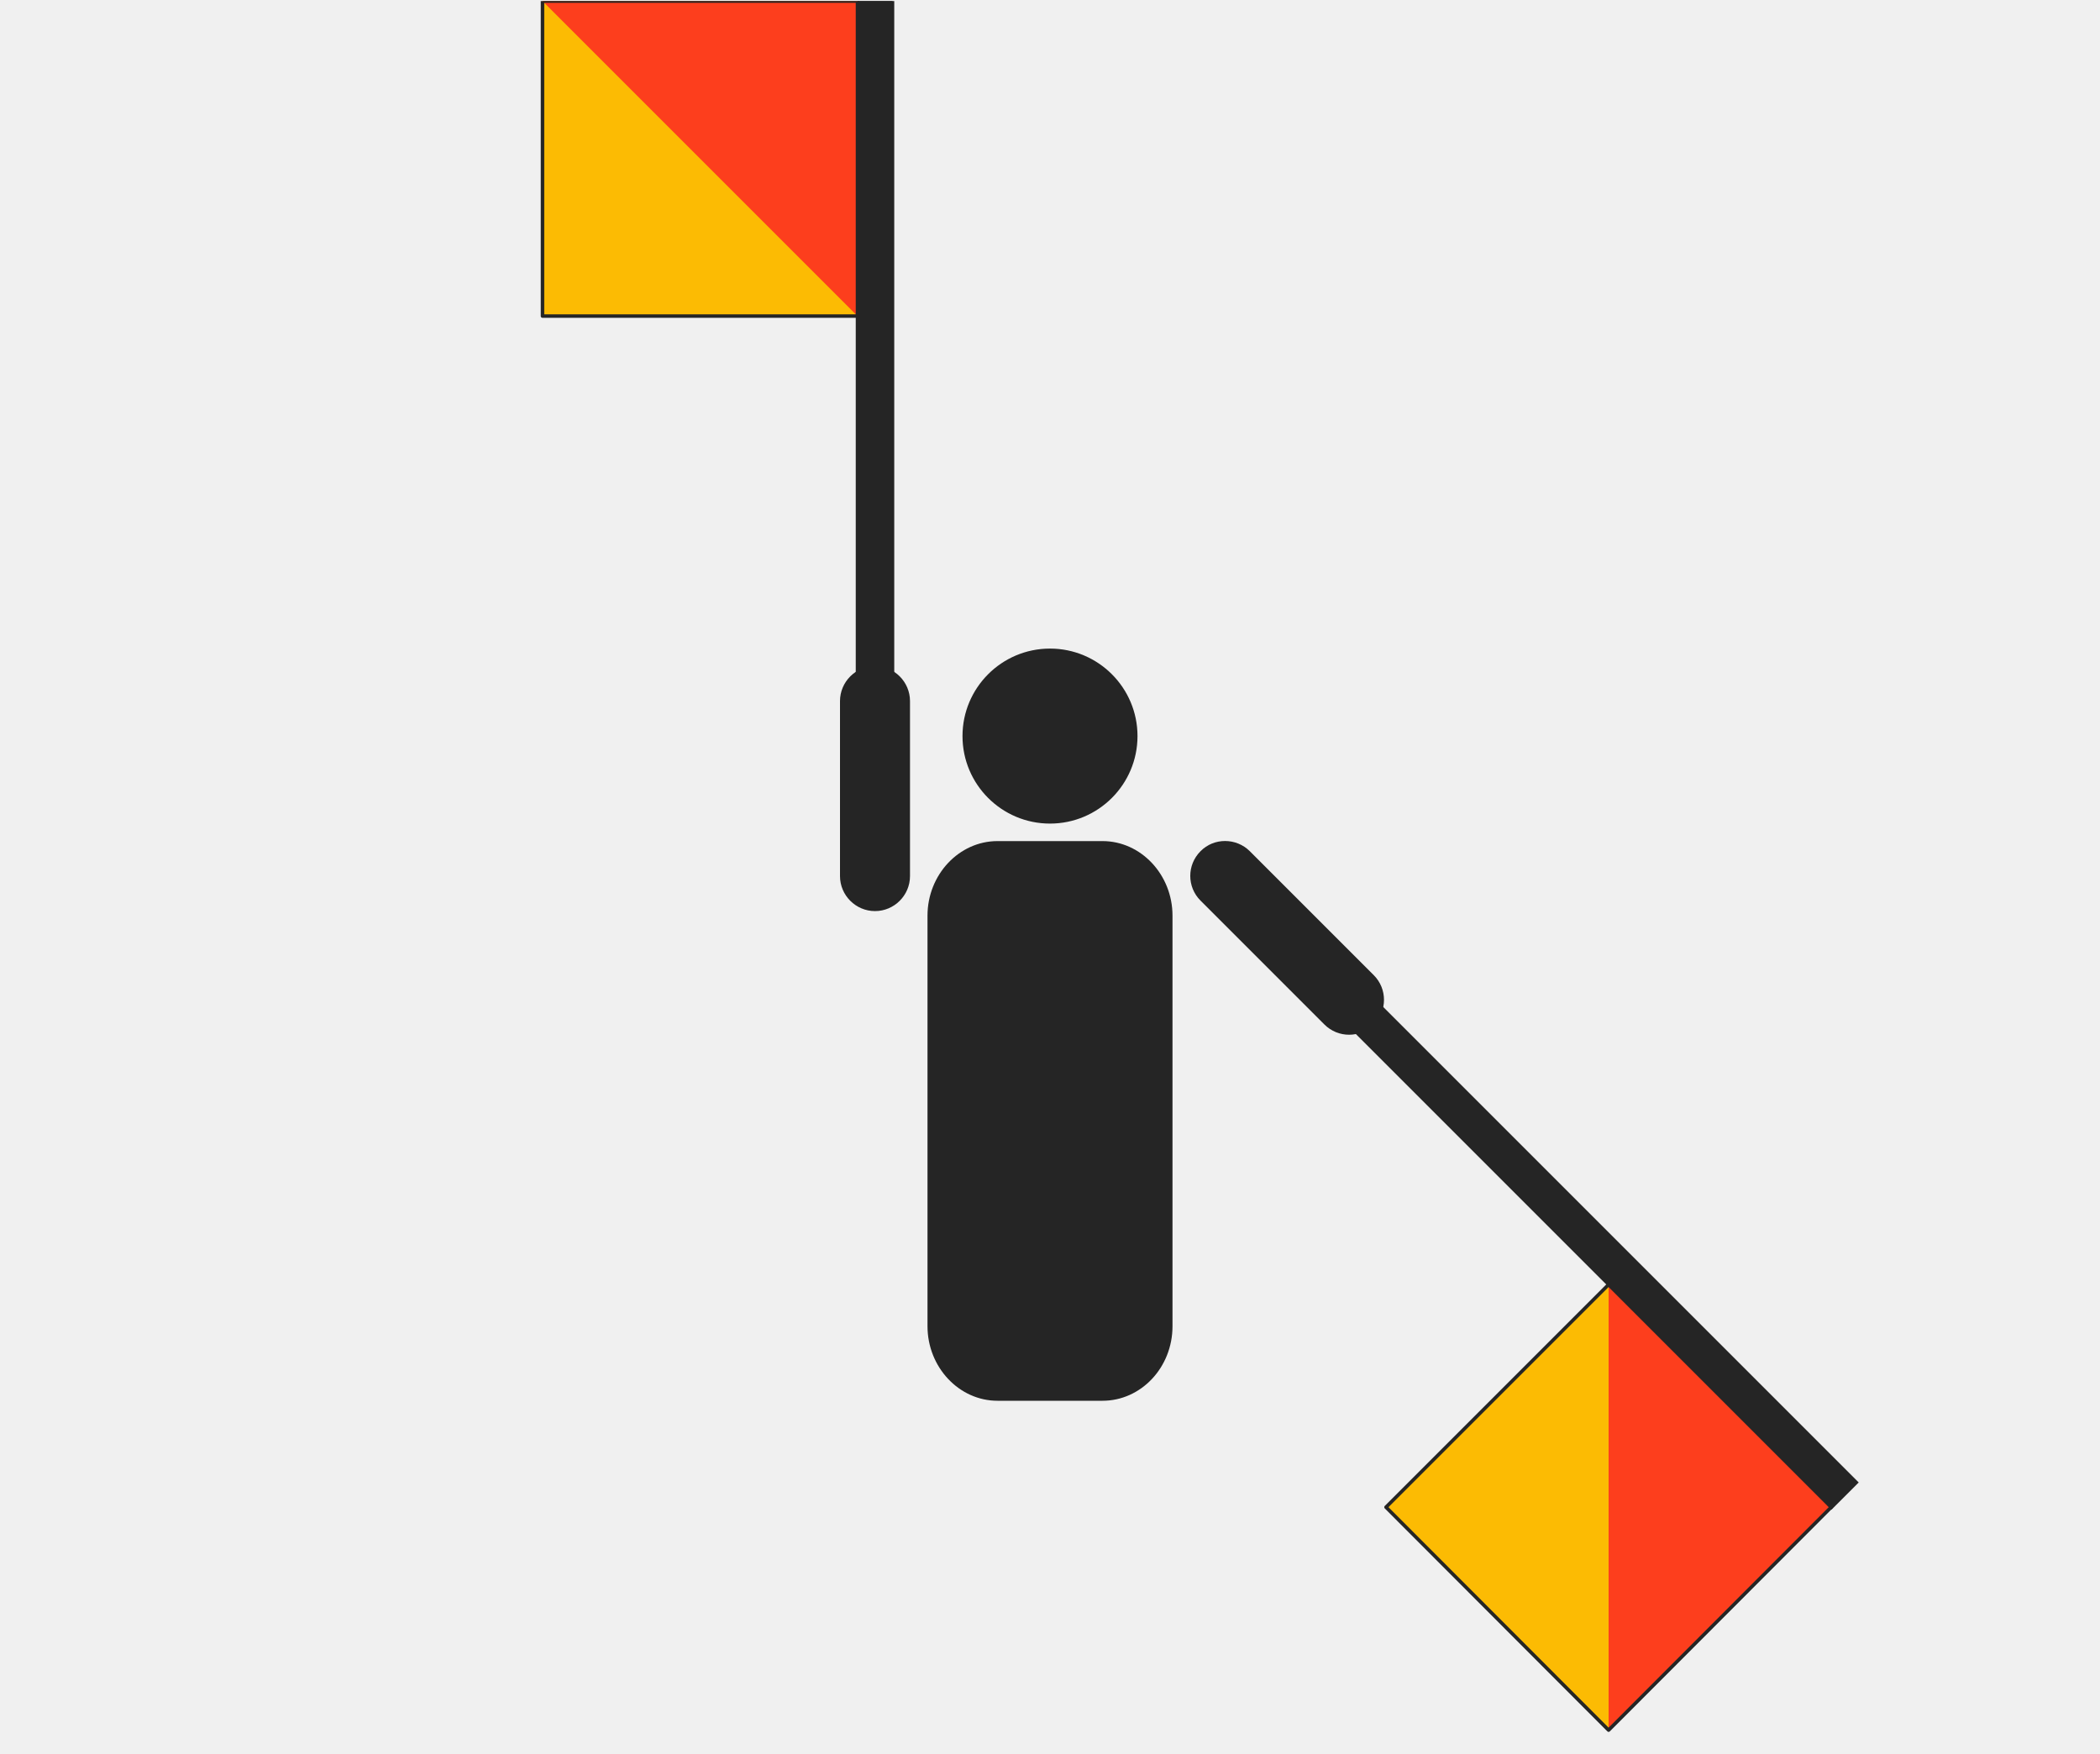
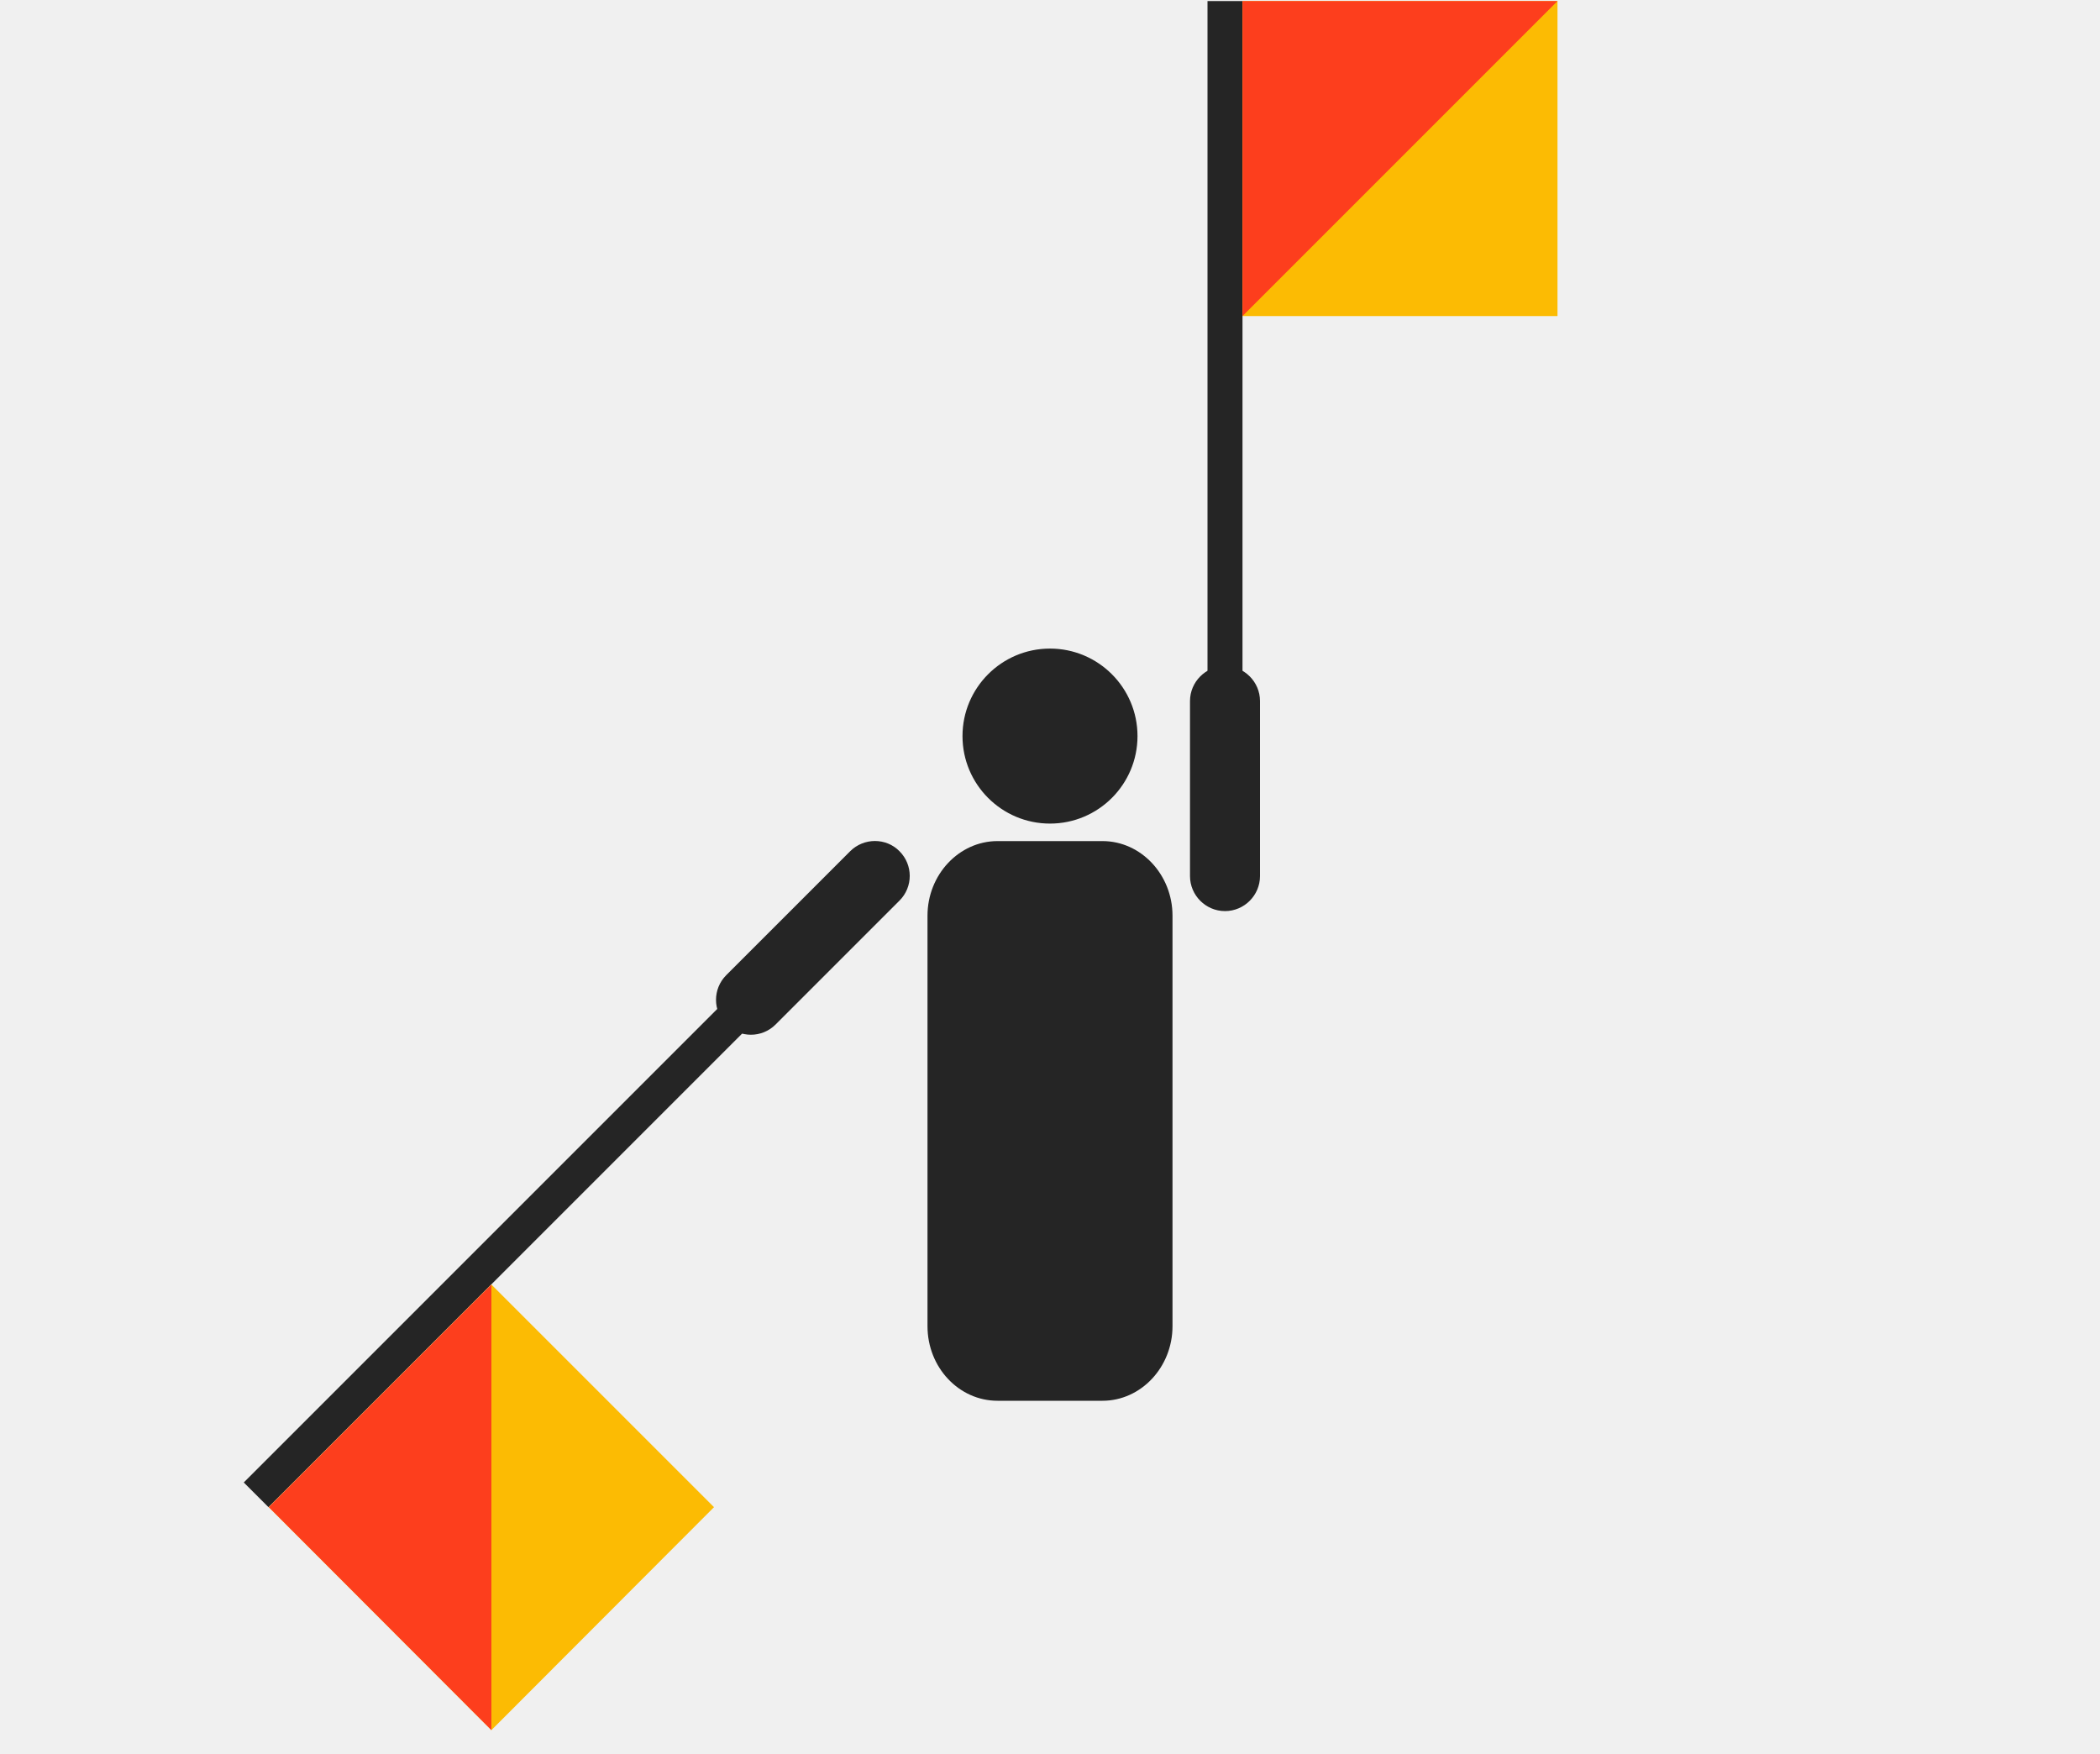
<svg xmlns="http://www.w3.org/2000/svg" width="600" height="501" viewBox="0 0 600 501" fill="none">
  <g clip-path="url(#clip0)">
-     <path fill-rule="evenodd" clip-rule="evenodd" d="M325 210.3C325 224.1 313.8 235.3 300 235.3C286.2 235.3 275 224.1 275 210.3C275 196.5 286.2 185.3 300 185.3C313.8 185.3 325 196.5 325 210.3Z" fill="#252525" />
-     <path fill-rule="evenodd" clip-rule="evenodd" d="M285 240.3H315C326 240.3 335 249.9 335 261.6V378.9C335 390.7 326 400.2 315 400.2H285C274 400.2 265 390.6 265 378.9V261.6C265 249.9 274 240.3 285 240.3Z" fill="#252525" />
-     <path fill-rule="evenodd" clip-rule="evenodd" d="M357.1 243.2L392.5 278.6C396.4 282.5 396.4 288.8 392.5 292.7C388.6 296.6 382.3 296.6 378.4 292.7L343 257.3C339.1 253.4 339.1 247.1 343 243.2C346.8 239.3 353.2 239.3 357.1 243.2Z" fill="#252525" />
-     <path d="M388.934 282.122L381.863 289.193L523.283 430.613L530.354 423.542L388.934 282.122Z" fill="#252525" stroke="#252525" />
-     <path fill-rule="evenodd" clip-rule="evenodd" d="M396 430.6L459.6 367L523.2 430.6L459.6 494.3L396 430.6Z" fill="#FCBB03" />
-     <path fill-rule="evenodd" clip-rule="evenodd" d="M459.6 367L523.2 430.6L459.6 494.3V367Z" fill="#FD3E1D" />
-     <path fill-rule="evenodd" clip-rule="evenodd" d="M396 430.6L459.6 367L523.2 430.6L459.6 494.3L396 430.6Z" stroke="#252525" stroke-linejoin="round" />
-     <path fill-rule="evenodd" clip-rule="evenodd" d="M240 250.3V200.3C240 194.8 244.5 190.3 250 190.3C255.5 190.3 260 194.8 260 200.3V250.3C260 255.8 255.5 260.3 250 260.3C244.5 260.3 240 255.8 240 250.3Z" fill="#252525" />
-     <path d="M255 0.3H245V200.3H255V0.3Z" fill="#252525" stroke="#252525" />
-     <path fill-rule="evenodd" clip-rule="evenodd" d="M155 90.3V0.3H245V90.3H155Z" fill="#FCBB03" />
-     <path fill-rule="evenodd" clip-rule="evenodd" d="M155 0.3H245V90.3L155 0.3Z" fill="#FD3E1D" />
-     <path fill-rule="evenodd" clip-rule="evenodd" d="M155 90.3V0.3H245V90.3H155Z" stroke="#252525" stroke-linejoin="round" />
+     <path fill-rule="evenodd" clip-rule="evenodd" d="M275 210.3C275 224.1 286.2 235.3 300 235.3C313.8 235.3 325 224.1 325 210.3C325 196.5 313.8 185.3 300 185.3C286.2 185.3 275 196.5 275 210.3Z" fill="#252525" />
+     <path fill-rule="evenodd" clip-rule="evenodd" d="M315 240.3H285C274 240.3 265 249.9 265 261.6V378.9C265 390.7 274 400.2 285 400.2H315C326 400.2 335 390.6 335 378.9V261.6C335 249.9 326 240.3 315 240.3Z" fill="#252525" />
+     <path fill-rule="evenodd" clip-rule="evenodd" d="M242.901 243.2L207.501 278.6C203.601 282.5 203.601 288.8 207.501 292.7C211.401 296.6 217.701 296.6 221.601 292.7L257.001 257.3C260.901 253.4 260.901 247.1 257.001 243.2C253.201 239.3 246.801 239.3 242.901 243.2Z" fill="#252525" />
+     <path d="M211.068 282.121L218.139 289.192L76.719 430.612L69.648 423.541L211.068 282.121Z" fill="#252525" />
+     <path fill-rule="evenodd" clip-rule="evenodd" d="M204 430.6L140.4 367L76.8 430.6L140.4 494.3L204 430.6Z" fill="#FCBB03" />
+     <path fill-rule="evenodd" clip-rule="evenodd" d="M140.4 367L76.8 430.6L140.4 494.3V367Z" fill="#FD3E1D" />
+     <path fill-rule="evenodd" clip-rule="evenodd" d="M360 250.3V200.3C360 194.8 355.5 190.3 350 190.3C344.5 190.3 340 194.8 340 200.3V250.3C340 255.8 344.5 260.3 350 260.3C355.5 260.3 360 255.8 360 250.3Z" fill="#252525" />
+     <path d="M345 0.3H355V200.3H345V0.3Z" fill="#252525" />
+     <path fill-rule="evenodd" clip-rule="evenodd" d="M445 90.3V0.3H355V90.3H445Z" fill="#FCBB03" />
+     <path fill-rule="evenodd" clip-rule="evenodd" d="M445 0.3H355V90.3L445 0.3Z" fill="#FD3E1D" />
  </g>
  <defs>
    <clipPath id="clip0">
-       <rect y="0.3" width="600" height="500" fill="white" />
+       <rect width="600" height="500" transform="matrix(-1 0 0 1 600 0.299805)" fill="white" />
    </clipPath>
  </defs>
</svg>
